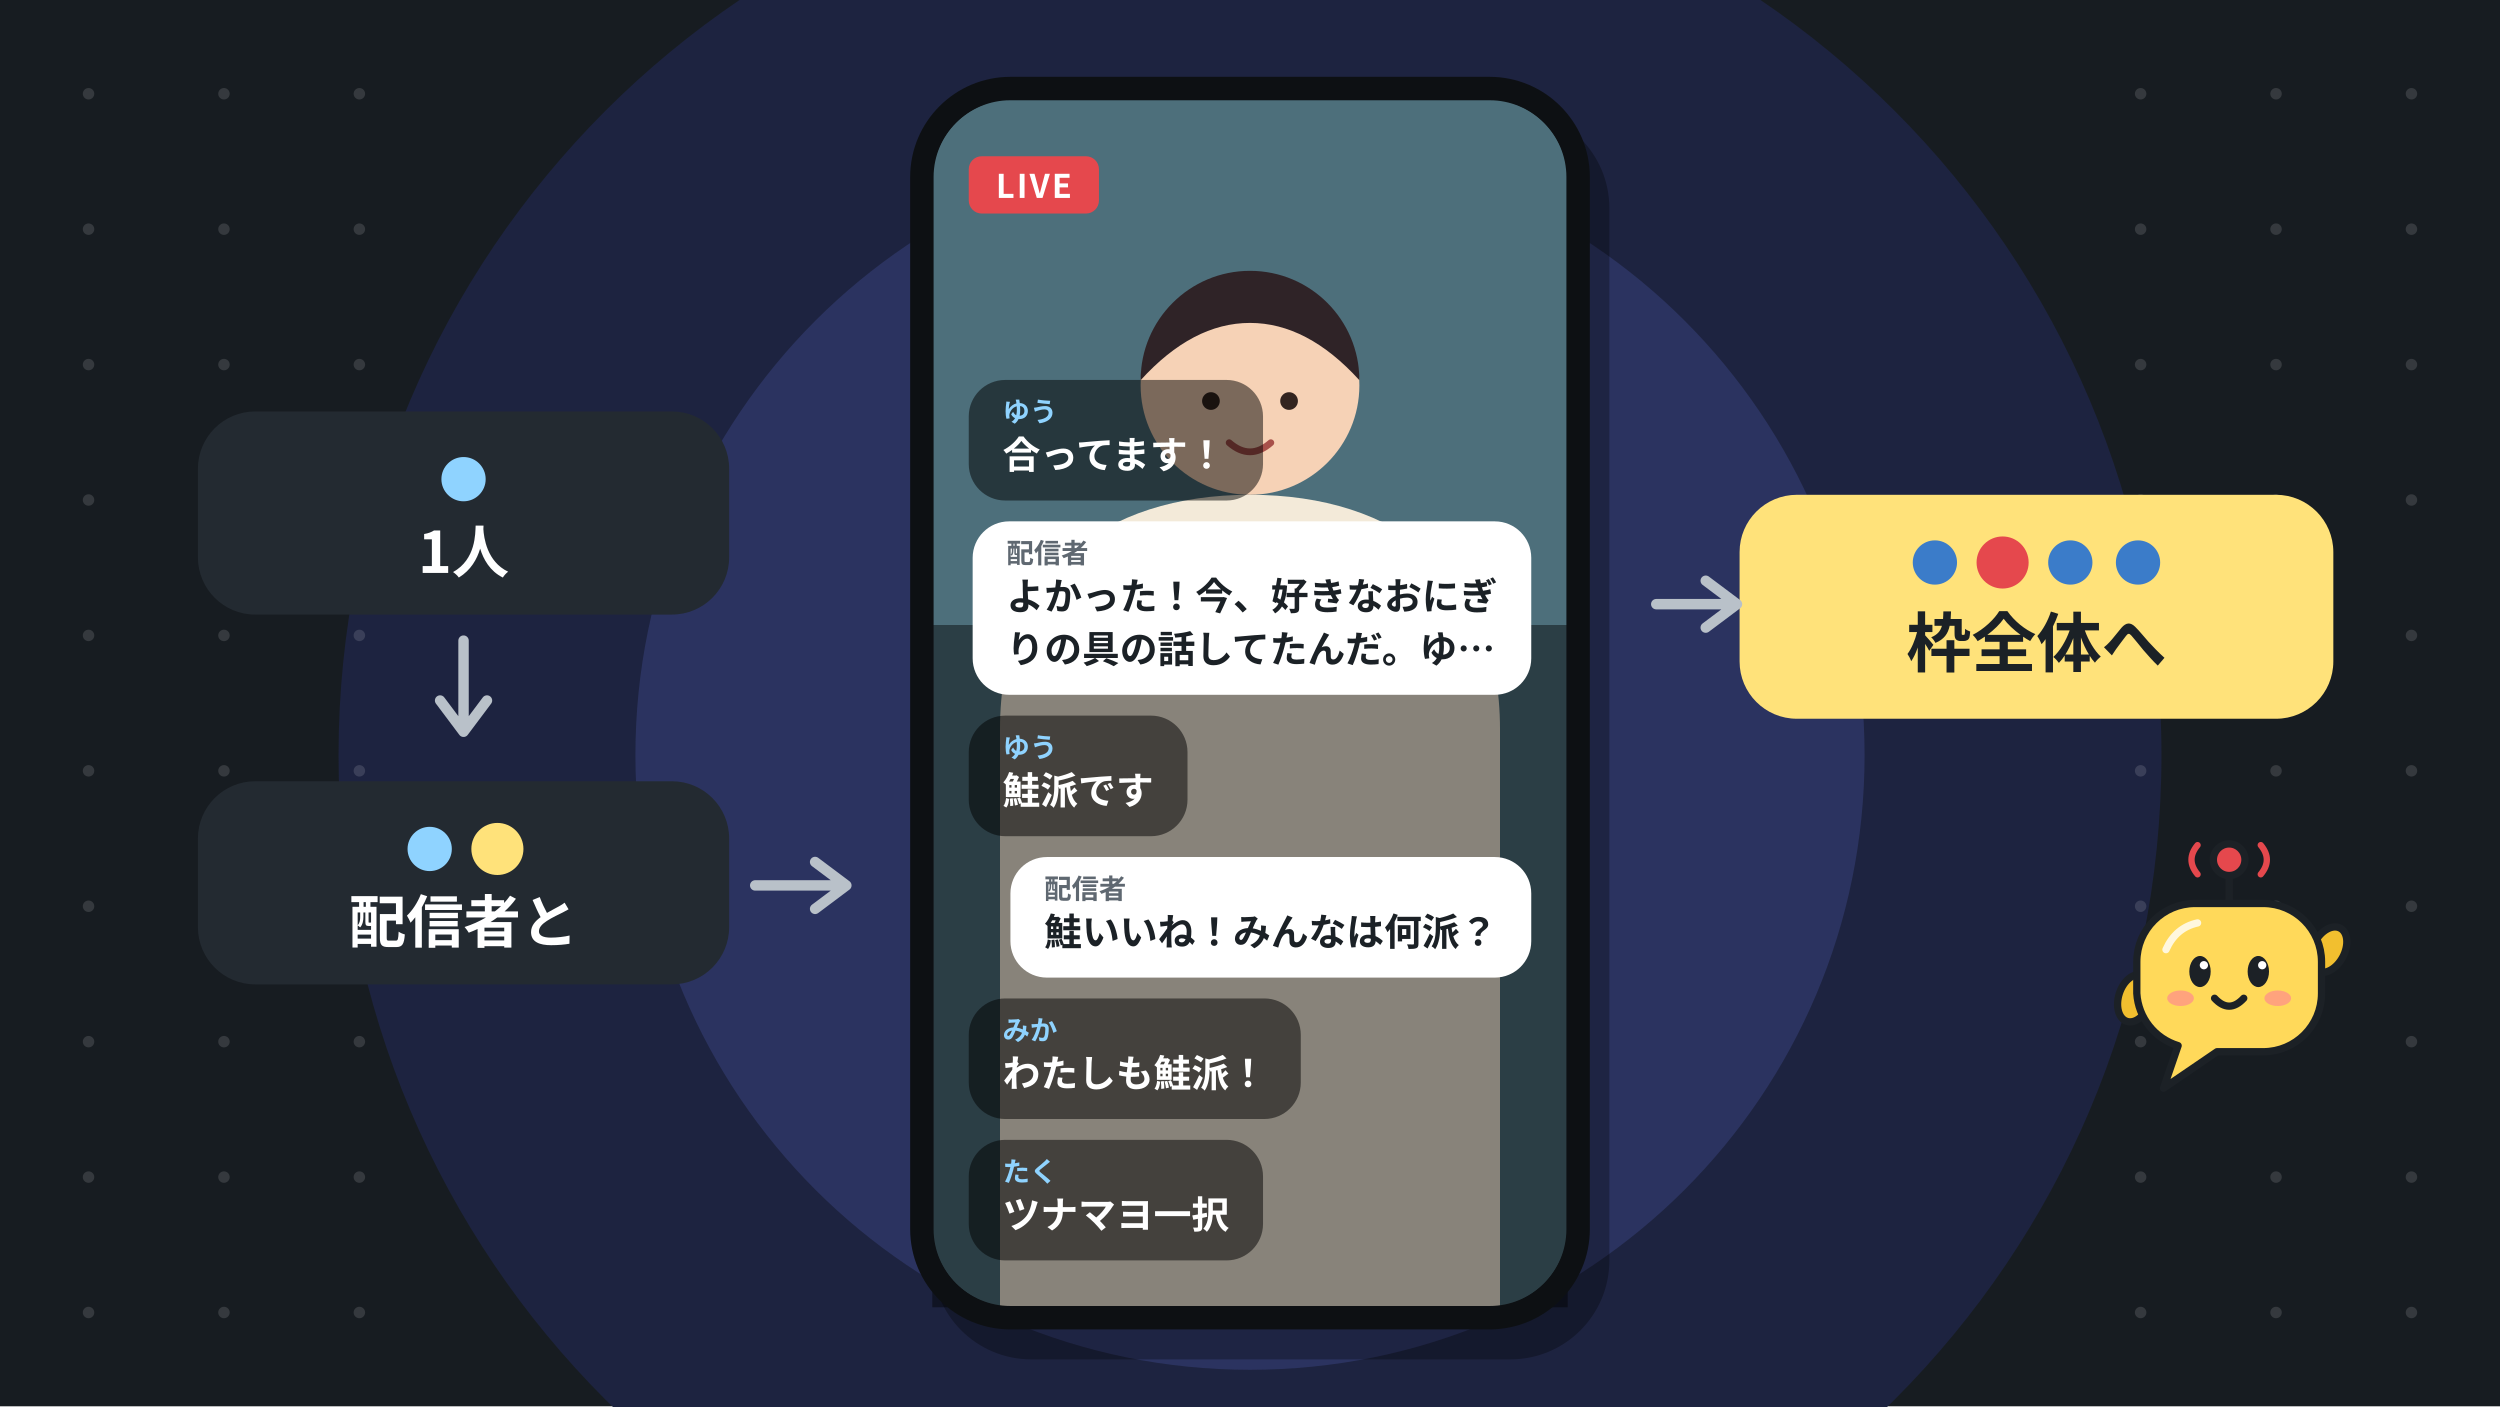
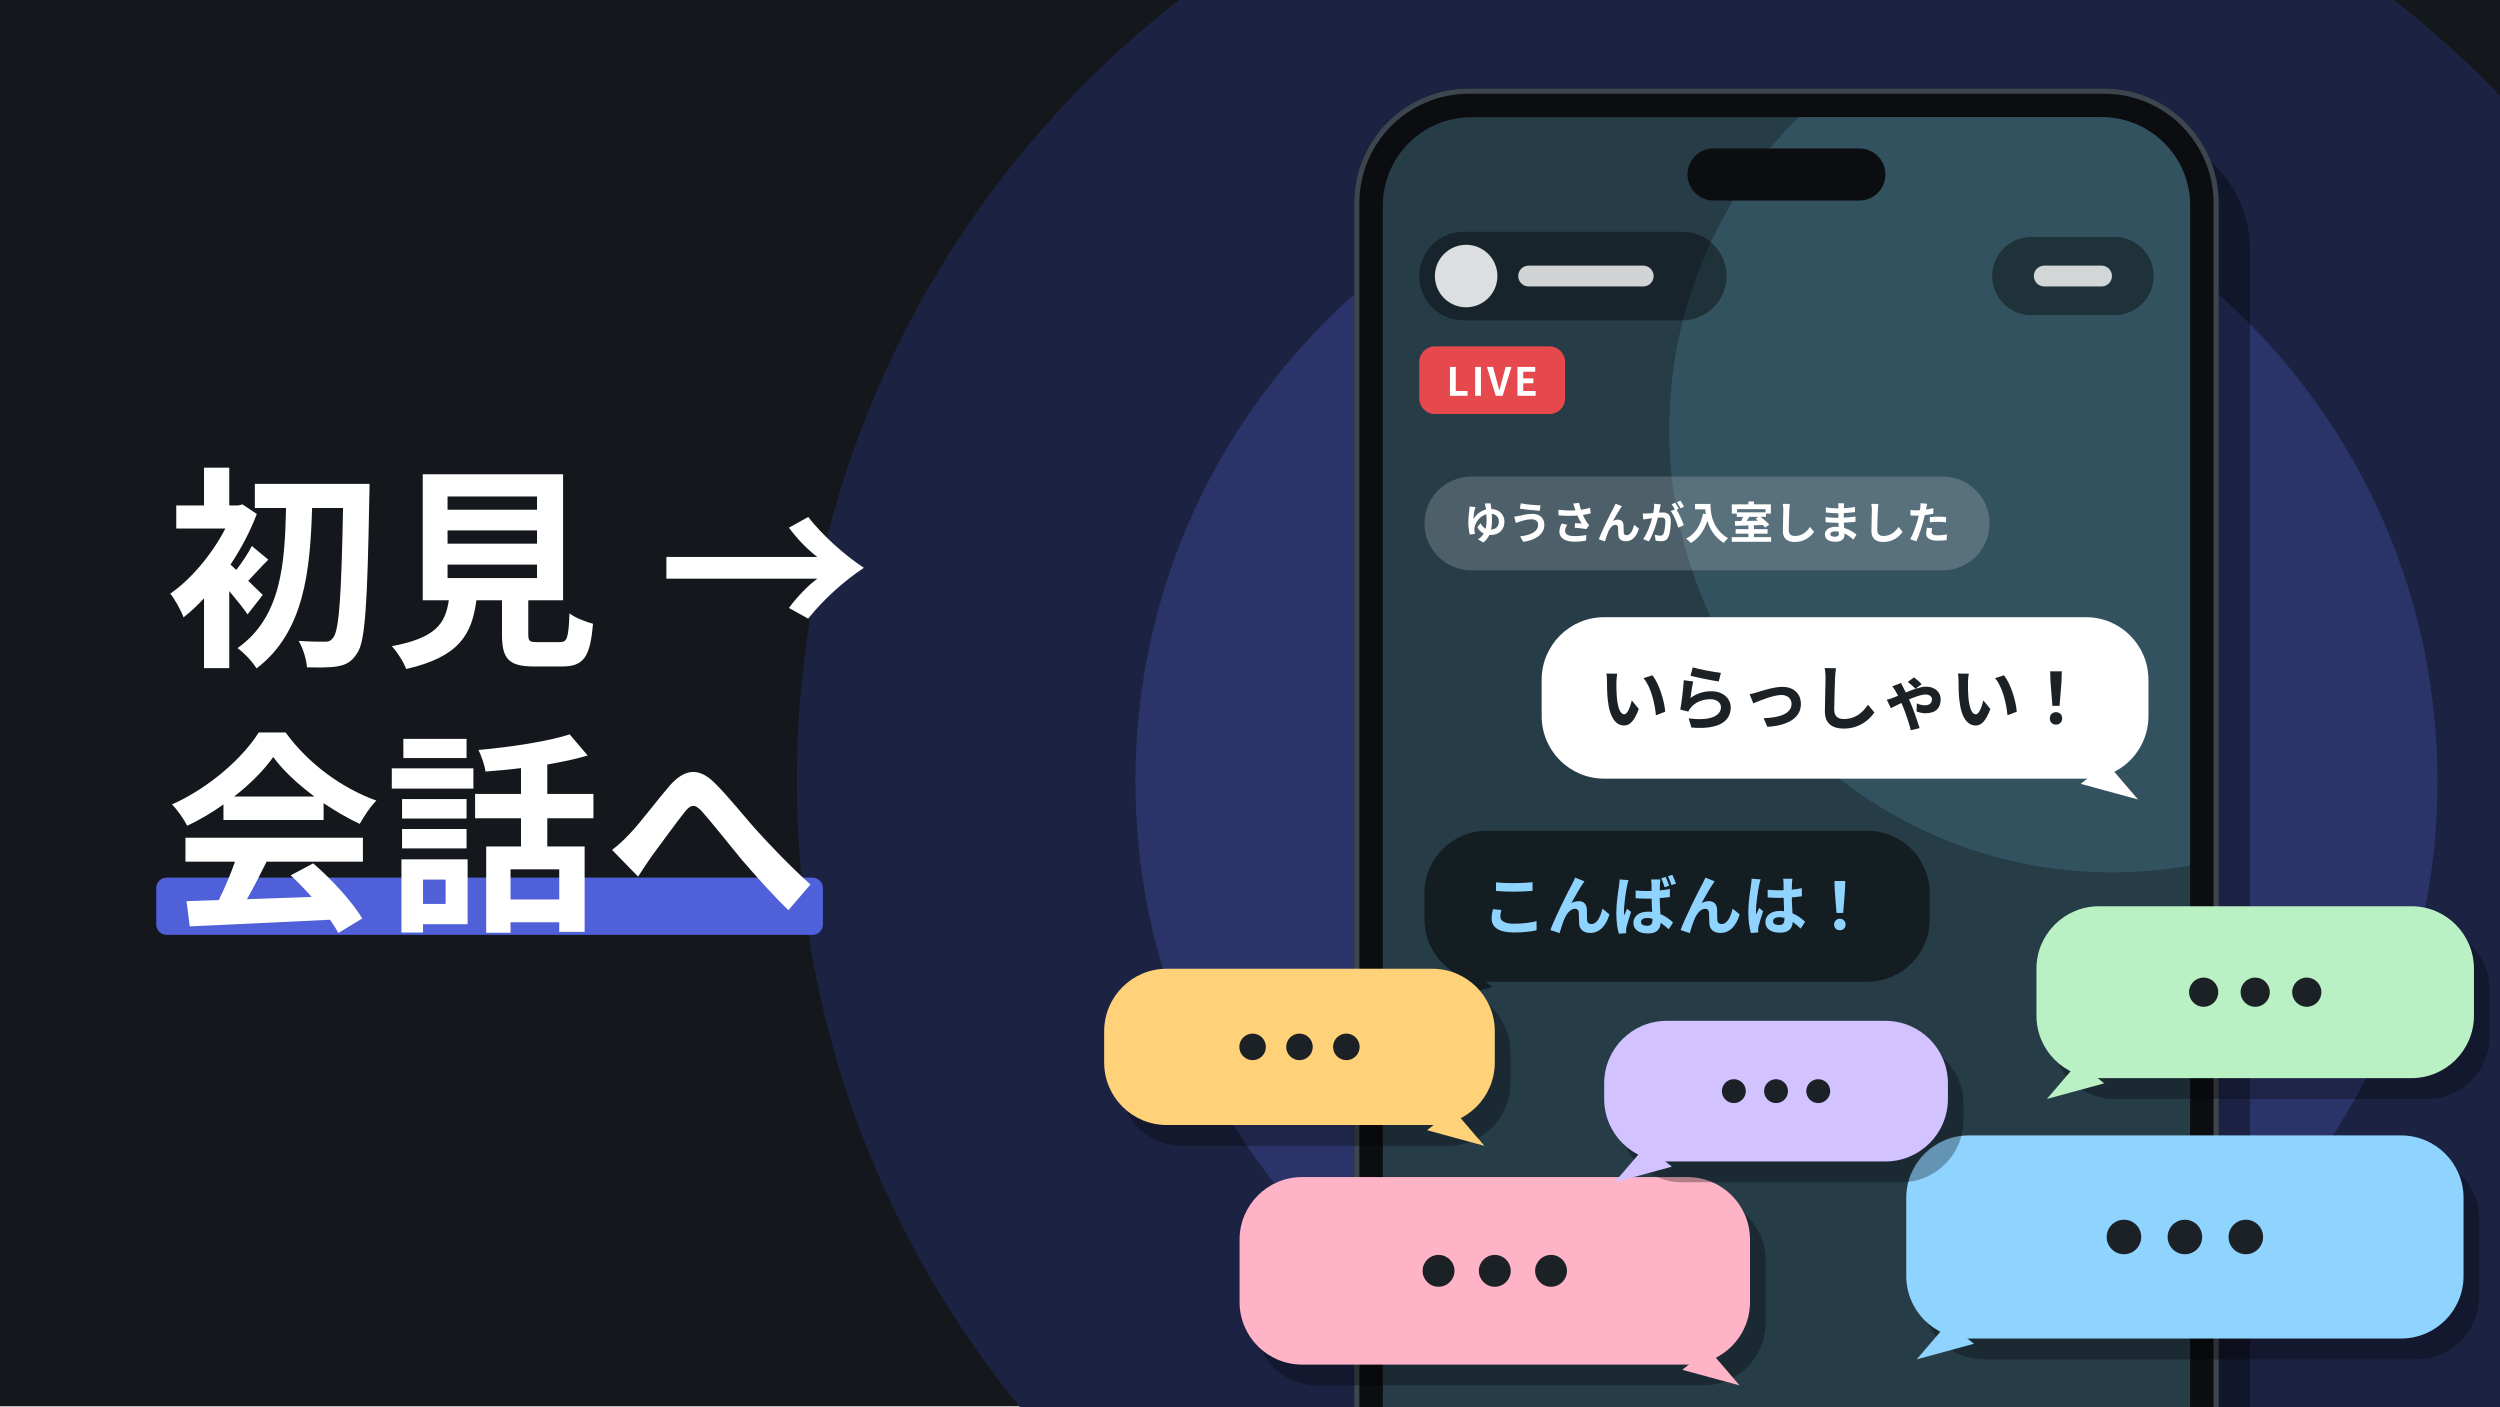
- <svg xmlns="http://www.w3.org/2000/svg" viewBox="0 0 960 540" role="img" aria-label="LIVE画面風のスマホの中で、吹き出しが1つずつ出る図。視聴者が1人入室し、配信者が迎えて名前の読み方を確かめ、視聴者が答える。配信者がいまの話題を聞き、視聴者の返事を受けて「みんなは何派？」と広げると、ほかの視聴者もコメントする。要所の吹き出しには「歓迎：気づいていると伝える」「返しやすい入口」「参加」「みんなへ広げる」という意味が1つずつ小さく出る。" font-family="'Hiragino Sans','Hiragino Kaku Gothic ProN','Noto Sans JP','Noto Sans CJK JP','Yu Gothic',Meiryo,sans-serif">
-   <rect x="0" y="0" width="960" height="540" rx="0" fill="#171c21" />
-   <circle cx="480" cy="290" r="350" fill="#1d2340" />
-   <circle cx="480" cy="290" r="236" fill="#2b3360" />
-   <g fill="#ffffff" opacity="0.13">
-     <circle cx="34" cy="36" r="2.2" />
-     <circle cx="86" cy="36" r="2.2" />
-     <circle cx="138" cy="36" r="2.2" />
-     <circle cx="822" cy="36" r="2.2" />
-     <circle cx="874" cy="36" r="2.2" />
-     <circle cx="926" cy="36" r="2.2" />
-     <circle cx="34" cy="88" r="2.2" />
-     <circle cx="86" cy="88" r="2.2" />
-     <circle cx="138" cy="88" r="2.2" />
-     <circle cx="822" cy="88" r="2.2" />
-     <circle cx="874" cy="88" r="2.2" />
-     <circle cx="926" cy="88" r="2.2" />
-     <circle cx="34" cy="140" r="2.2" />
-     <circle cx="86" cy="140" r="2.2" />
-     <circle cx="138" cy="140" r="2.2" />
-     <circle cx="822" cy="140" r="2.2" />
-     <circle cx="874" cy="140" r="2.2" />
-     <circle cx="926" cy="140" r="2.2" />
-     <circle cx="34" cy="192" r="2.2" />
-     <circle cx="86" cy="192" r="2.2" />
-     <circle cx="138" cy="192" r="2.2" />
-     <circle cx="822" cy="192" r="2.2" />
-     <circle cx="874" cy="192" r="2.2" />
-     <circle cx="926" cy="192" r="2.2" />
-     <circle cx="34" cy="244" r="2.2" />
-     <circle cx="86" cy="244" r="2.2" />
-     <circle cx="138" cy="244" r="2.2" />
-     <circle cx="822" cy="244" r="2.2" />
-     <circle cx="874" cy="244" r="2.2" />
-     <circle cx="926" cy="244" r="2.2" />
-     <circle cx="34" cy="296" r="2.2" />
-     <circle cx="86" cy="296" r="2.2" />
-     <circle cx="138" cy="296" r="2.2" />
-     <circle cx="822" cy="296" r="2.2" />
-     <circle cx="874" cy="296" r="2.2" />
-     <circle cx="926" cy="296" r="2.2" />
-     <circle cx="34" cy="348" r="2.2" />
-     <circle cx="86" cy="348" r="2.2" />
-     <circle cx="138" cy="348" r="2.2" />
-     <circle cx="822" cy="348" r="2.2" />
-     <circle cx="874" cy="348" r="2.2" />
-     <circle cx="926" cy="348" r="2.2" />
-     <circle cx="34" cy="400" r="2.2" />
-     <circle cx="86" cy="400" r="2.2" />
-     <circle cx="138" cy="400" r="2.2" />
-     <circle cx="822" cy="400" r="2.2" />
-     <circle cx="874" cy="400" r="2.2" />
-     <circle cx="926" cy="400" r="2.2" />
-     <circle cx="34" cy="452" r="2.2" />
-     <circle cx="86" cy="452" r="2.2" />
-     <circle cx="138" cy="452" r="2.2" />
-     <circle cx="822" cy="452" r="2.2" />
-     <circle cx="874" cy="452" r="2.2" />
-     <circle cx="926" cy="452" r="2.2" />
-     <circle cx="34" cy="504" r="2.2" />
-     <circle cx="86" cy="504" r="2.2" />
-     <circle cx="138" cy="504" r="2.2" />
-     <circle cx="822" cy="504" r="2.2" />
-     <circle cx="874" cy="504" r="2.2" />
-     <circle cx="926" cy="504" r="2.2" />
+ <svg xmlns="http://www.w3.org/2000/svg" viewBox="0 0 960 540" role="img" aria-label="スマホのLIVE画面で、入室のお知らせ、配信者の一言、視聴者の返事のあと、コメントの吹き出しが画面の外まで広がっていく図。文字は「初見 → 会話へ」。" font-family="'Hiragino Sans','Hiragino Kaku Gothic ProN','Noto Sans JP','Noto Sans CJK JP','Yu Gothic',Meiryo,sans-serif">
+   <rect width="960" height="540" fill="#14181c" />
+   <circle cx="686" cy="300" r="380" fill="#1c2242" />
+   <circle cx="686" cy="300" r="250" fill="#2b3468" />
+   <text x="64" y="249.2" font-size="82" font-weight="900" fill="#ffffff" text-anchor="start" letter-spacing="2">初見 →</text>
+   <rect x="60" y="337" width="256" height="22" rx="4" fill="#5466e8" opacity="0.92" />
+   <text x="64" y="350.8" font-size="82" font-weight="900" fill="#ffffff" text-anchor="start" letter-spacing="2">会話へ</text>
+   <defs>
+     <clipPath id="CT-003-s">
+       <rect x="531" y="45" width="310" height="578" rx="34" />
+     </clipPath>
+     <clipPath id="CT-003-l">
+       <rect x="531" y="45" width="155.0" height="578" />
+     </clipPath>
+     <clipPath id="CT-003-r">
+       <rect x="686.0" y="45" width="155.0" height="578" />
+     </clipPath>
+   </defs>
+   <rect x="532" y="50" width="332" height="600" rx="46" fill="#000" opacity="0.35" />
+   <rect x="520" y="34" width="332" height="600" rx="44" fill="#0b0d10" />
+   <rect x="521.0" y="35.0" width="330" height="598" rx="43" fill="none" stroke="#3d454e" stroke-width="2" />
+   <g clip-path="url(#CT-003-s)">
+     <rect x="531" y="45" width="310" height="578" fill="#263c47" />
+     <circle cx="811" cy="165" r="170" fill="#33525f" />
+     <rect x="545" y="89" width="118" height="34" rx="17" fill="#000" opacity="0.4" />
+     <circle cx="563" cy="106" r="12" fill="#fff" opacity="0.85" />
+     <rect x="583" y="102" width="52" height="8" rx="4" fill="#fff" opacity="0.8" />
+     <rect x="545" y="133" width="56" height="26" rx="6" fill="#e5484d" />
+     <text x="573" y="152" font-size="15" font-weight="800" fill="#fff" text-anchor="middle" letter-spacing="1">LIVE</text>
+     <rect x="765" y="91" width="62" height="30" rx="15" fill="#000" opacity="0.4" />
+     <rect x="781" y="102" width="30" height="8" rx="4" fill="#fff" opacity="0.8" />
+     <rect x="547" y="183" width="217" height="36" rx="18" fill="#fff" opacity="0.18" />
+     <text x="562" y="207" font-size="17" font-weight="700" fill="#ffffff" text-anchor="start">ゆうさんが入室しました</text>
+     <g opacity="1.0">
+       <rect x="592.0" y="237.0" width="233.0" height="62.0" rx="24.0" fill="#ffffff" />
+       <path d="M809.0,293.0 l12,14 l-22,-6 z" fill="#ffffff" />
+     </g>
+     <text x="614" y="278" font-size="27" font-weight="800" fill="#1c2126" text-anchor="start">いらっしゃい！</text>
+     <g opacity="0.72">
+       <rect x="547.0" y="319.0" width="194.0" height="58.0" rx="24.0" fill="#0c1014" />
+       <path d="M563.0,371.0 l-12,14 l22,-6 z" fill="#0c1014" />
+     </g>
+     <text x="569" y="357" font-size="25" font-weight="800" fill="#8fd3ff" text-anchor="start">こんばんは！</text>
  </g>
-   <rect x="358" y="42" width="260" height="480" rx="38" fill="#000000" opacity="0.3" />
-   <rect x="350" y="30" width="260" height="480" rx="38" fill="#0d1013" />
-   <rect x="358" y="38" width="244" height="464" rx="31" fill="#4d6f7b" />
-   <path d="M384,502 V280 C384,220 424,190 480,190 C536,190 576,220 576,280 V502 Z" fill="#f3ead9" />
-   <circle cx="480" cy="148" r="42" fill="#f6d2b6" />
-   <path d="M438,146 a42,42 0 0 1 84,0 q-20,-22 -42,-22 q-22,0 -42,22 z" fill="#2f2327" />
-   <circle cx="465" cy="154" r="3.4" fill="#33241f" />
-   <circle cx="495" cy="154" r="3.4" fill="#33241f" />
-   <path d="M472,170 q8,7 16,0" fill="none" stroke="#a8504a" stroke-width="2.6" stroke-linecap="round" />
-   <rect x="358" y="240" width="244" height="262" rx="0" fill="#000000" opacity="0.44" />
-   <rect x="354" y="34" width="252" height="472" rx="34" fill="none" stroke="#0d1013" stroke-width="9" />
-   <rect x="372" y="60" width="50" height="22" rx="5" fill="#e5484d" />
-   <text x="397" y="76" font-size="12.5" font-weight="800" fill="#ffffff" text-anchor="middle" letter-spacing="0.8">LIVE</text>
-   <rect x="372" y="437.7" width="113" height="46.3" rx="14" fill="#000000" opacity="0.5" />
-   <text x="385" y="453.7" font-size="10.5" font-weight="700" fill="#8fd3ff" text-anchor="start">たく</text>
-   <text x="385" y="471.7" font-size="14.5" font-weight="600" fill="#ffffff" text-anchor="start">ツナマヨ一択</text>
-   <rect x="372" y="383.4" width="127.5" height="46.3" rx="14" fill="#000000" opacity="0.5" />
-   <text x="385" y="399.4" font-size="10.5" font-weight="700" fill="#8fd3ff" text-anchor="start">みか</text>
-   <text x="385" y="417.4" font-size="14.5" font-weight="600" fill="#ffffff" text-anchor="start">わたしも鮭派！</text>
-   <rect x="388" y="329.1" width="200" height="46.3" rx="14" fill="#ffffff" />
-   <text x="401" y="345.1" font-size="10.5" font-weight="700" fill="#5f6871" text-anchor="start">配信者</text>
-   <text x="401" y="363.1" font-size="14.5" font-weight="700" fill="#1b2126" text-anchor="start">鮭いいね！みんなは何派？</text>
-   <rect x="372" y="274.8" width="84" height="46.3" rx="14" fill="#000000" opacity="0.5" />
-   <text x="385" y="290.8" font-size="10.5" font-weight="700" fill="#8fd3ff" text-anchor="start">ゆう</text>
-   <text x="385" y="308.8" font-size="14.5" font-weight="600" fill="#ffffff" text-anchor="start">鮭派です</text>
-   <rect x="373.5" y="200.2" width="214.5" height="66.6" rx="14" fill="#ffffff" />
-   <text x="386.5" y="216.2" font-size="10.5" font-weight="700" fill="#5f6871" text-anchor="start">配信者</text>
-   <text x="386.5" y="234.2" font-size="14.5" font-weight="700" fill="#1b2126" text-anchor="start">よかった！今、好きなおにぎ</text>
-   <text x="386.5" y="254.5" font-size="14.5" font-weight="700" fill="#1b2126" text-anchor="start">りの具の話してたんだ。ゆ…</text>
-   <rect x="372" y="145.9" width="113" height="46.3" rx="14" fill="#000000" opacity="0.5" />
-   <text x="385" y="161.9" font-size="10.5" font-weight="700" fill="#8fd3ff" text-anchor="start">ゆう</text>
-   <text x="385" y="179.9" font-size="14.5" font-weight="600" fill="#ffffff" text-anchor="start">合ってます！</text>
-   <rect x="76" y="158" width="204" height="78" rx="22" fill="#232a31" />
-   <circle cx="178" cy="184" r="8.5" fill="#8fd3ff" />
-   <text x="178" y="220" font-size="22" font-weight="800" fill="#ffffff" text-anchor="middle">1人</text>
-   <rect x="76" y="300" width="204" height="78" rx="22" fill="#232a31" />
-   <circle cx="165" cy="326" r="8.5" fill="#8fd3ff" />
-   <circle cx="191" cy="326" r="10" fill="#ffe27a" />
-   <text x="178" y="362" font-size="22" font-weight="800" fill="#ffffff" text-anchor="middle">配信者と</text>
-   <rect x="668" y="190" width="228" height="86" rx="22" fill="#ffe27a" />
-   <circle cx="743" cy="216" r="8.5" fill="#3b7cc9" />
-   <circle cx="769" cy="216" r="10" fill="#e5484d" />
-   <circle cx="795" cy="216" r="8.5" fill="#3b7cc9" />
-   <circle cx="821" cy="216" r="8.5" fill="#3b7cc9" />
-   <text x="782" y="256" font-size="25" font-weight="800" fill="#1b2126" text-anchor="middle">枠全体へ</text>
-   <path d="M178,246 v34 m-9,-11 l9,12 l9,-12" fill="none" stroke="#b9c1c9" stroke-width="4" stroke-linecap="round" stroke-linejoin="round" />
-   <path d="M290,340 h34 m-11,-9 l12,9 l-12,9 M636,232 h30 m-11,-9 l12,9 l-12,9" fill="none" stroke="#b9c1c9" stroke-width="4" stroke-linecap="round" stroke-linejoin="round" />
-   <g transform="translate(800.0,318.0) scale(0.9333)">
-     <path d="M60,31 V19" stroke="#1c2126" stroke-width="3" stroke-linecap="round" />
-     <circle cx="60" cy="13" r="6.5" fill="#e5484d" stroke="#1c2126" stroke-width="3" />
-     <path d="M47,7 q-5,6 0,12 M73,7 q5,6 0,12" fill="none" stroke="#e5484d" stroke-width="2.6" stroke-linecap="round" />
-     <ellipse cx="21" cy="70" rx="6.5" ry="10" transform="rotate(18 21 70)" fill="#f2bf2f" stroke="#1c2126" stroke-width="3" />
-     <ellipse cx="101" cy="50" rx="6.5" ry="10" transform="rotate(28 101 50)" fill="#f2bf2f" stroke="#1c2126" stroke-width="3" />
-     <path d="M46,31 H74 A24,24 0 0 1 98,55 V68 A24,24 0 0 1 74,92 H55 L33,107 L39,89.5 A24,24 0 0 1 22,68 V55 A24,24 0 0 1 46,31 Z" fill="#ffd95a" stroke="#1c2126" stroke-width="3" stroke-linejoin="round" />
-     <path d="M34,50 q4,-9 13,-11" fill="none" stroke="#ffffff" stroke-width="3" stroke-linecap="round" opacity="0.8" />
-     <ellipse cx="40" cy="70" rx="5.5" ry="3.2" fill="#ff9a84" opacity="0.85" />
-     <ellipse cx="80" cy="70" rx="5.5" ry="3.2" fill="#ff9a84" opacity="0.85" />
-     <ellipse cx="48" cy="59" rx="4.4" ry="6.4" fill="#1c2126" />
-     <ellipse cx="72" cy="59" rx="4.4" ry="6.4" fill="#1c2126" />
-     <circle cx="49.6" cy="56.4" r="1.7" fill="#ffffff" />
-     <circle cx="73.6" cy="56.4" r="1.7" fill="#ffffff" />
-     <path d="M54,70 q6,6.5 12,0" fill="none" stroke="#1c2126" stroke-width="3" stroke-linecap="round" />
+   <rect x="648" y="57" width="76" height="20" rx="10" fill="#0b0d10" />
+   <g opacity="0.3">
+     <rect x="430" y="380" width="150" height="60" rx="24" fill="#000" />
  </g>
+   <g opacity="1.0">
+     <rect x="424.0" y="372.0" width="150.0" height="60.0" rx="24.0" fill="#ffd27a" />
+     <path d="M558.0,426.0 l12,14 l-22,-6 z" fill="#ffd27a" />
+   </g>
+   <circle cx="481.0" cy="402.0" r="5.1" fill="#1c2126" />
+   <circle cx="499.0" cy="402.0" r="5.1" fill="#1c2126" />
+   <circle cx="517.0" cy="402.0" r="5.1" fill="#1c2126" />
+   <g opacity="0.3">
+     <rect x="788" y="356" width="168" height="66" rx="24" fill="#000" />
+   </g>
+   <g opacity="1.0">
+     <rect x="782.0" y="348.0" width="168.0" height="66.0" rx="24.0" fill="#b9f0c4" />
+     <path d="M798.0,408.0 l-12,14 l22,-6 z" fill="#b9f0c4" />
+   </g>
+   <circle cx="846.2" cy="381.0" r="5.61" fill="#1c2126" />
+   <circle cx="866.0" cy="381.0" r="5.61" fill="#1c2126" />
+   <circle cx="885.8" cy="381.0" r="5.61" fill="#1c2126" />
+   <g opacity="0.3">
+     <rect x="482" y="460" width="196" height="72" rx="24" fill="#000" />
+   </g>
+   <g opacity="1.0">
+     <rect x="476.0" y="452.0" width="196.0" height="72.0" rx="24.0" fill="#ffb3c7" />
+     <path d="M656.0,518.0 l12,14 l-22,-6 z" fill="#ffb3c7" />
+   </g>
+   <circle cx="552.4" cy="488.0" r="6.12" fill="#1c2126" />
+   <circle cx="574.0" cy="488.0" r="6.12" fill="#1c2126" />
+   <circle cx="595.6" cy="488.0" r="6.12" fill="#1c2126" />
+   <g opacity="0.3">
+     <rect x="738" y="444" width="214" height="78" rx="24" fill="#000" />
+   </g>
+   <g opacity="1.0">
+     <rect x="732.0" y="436.0" width="214.0" height="78.0" rx="24.0" fill="#8fd3ff" />
+     <path d="M748.0,508.0 l-12,14 l22,-6 z" fill="#8fd3ff" />
+   </g>
+   <circle cx="815.6" cy="475.0" r="6.63" fill="#1c2126" />
+   <circle cx="839.0" cy="475.0" r="6.63" fill="#1c2126" />
+   <circle cx="862.4" cy="475.0" r="6.63" fill="#1c2126" />
+   <g opacity="0.3">
+     <rect x="622" y="400" width="132" height="54" rx="24" fill="#000" />
+   </g>
+   <g opacity="1.0">
+     <rect x="616.0" y="392.0" width="132.0" height="54.0" rx="24.0" fill="#d2c2ff" />
+     <path d="M632.0,440.0 l-12,14 l22,-6 z" fill="#d2c2ff" />
+   </g>
+   <circle cx="665.8" cy="419.0" r="4.59" fill="#1c2126" />
+   <circle cx="682.0" cy="419.0" r="4.59" fill="#1c2126" />
+   <circle cx="698.2" cy="419.0" r="4.59" fill="#1c2126" />
</svg>
